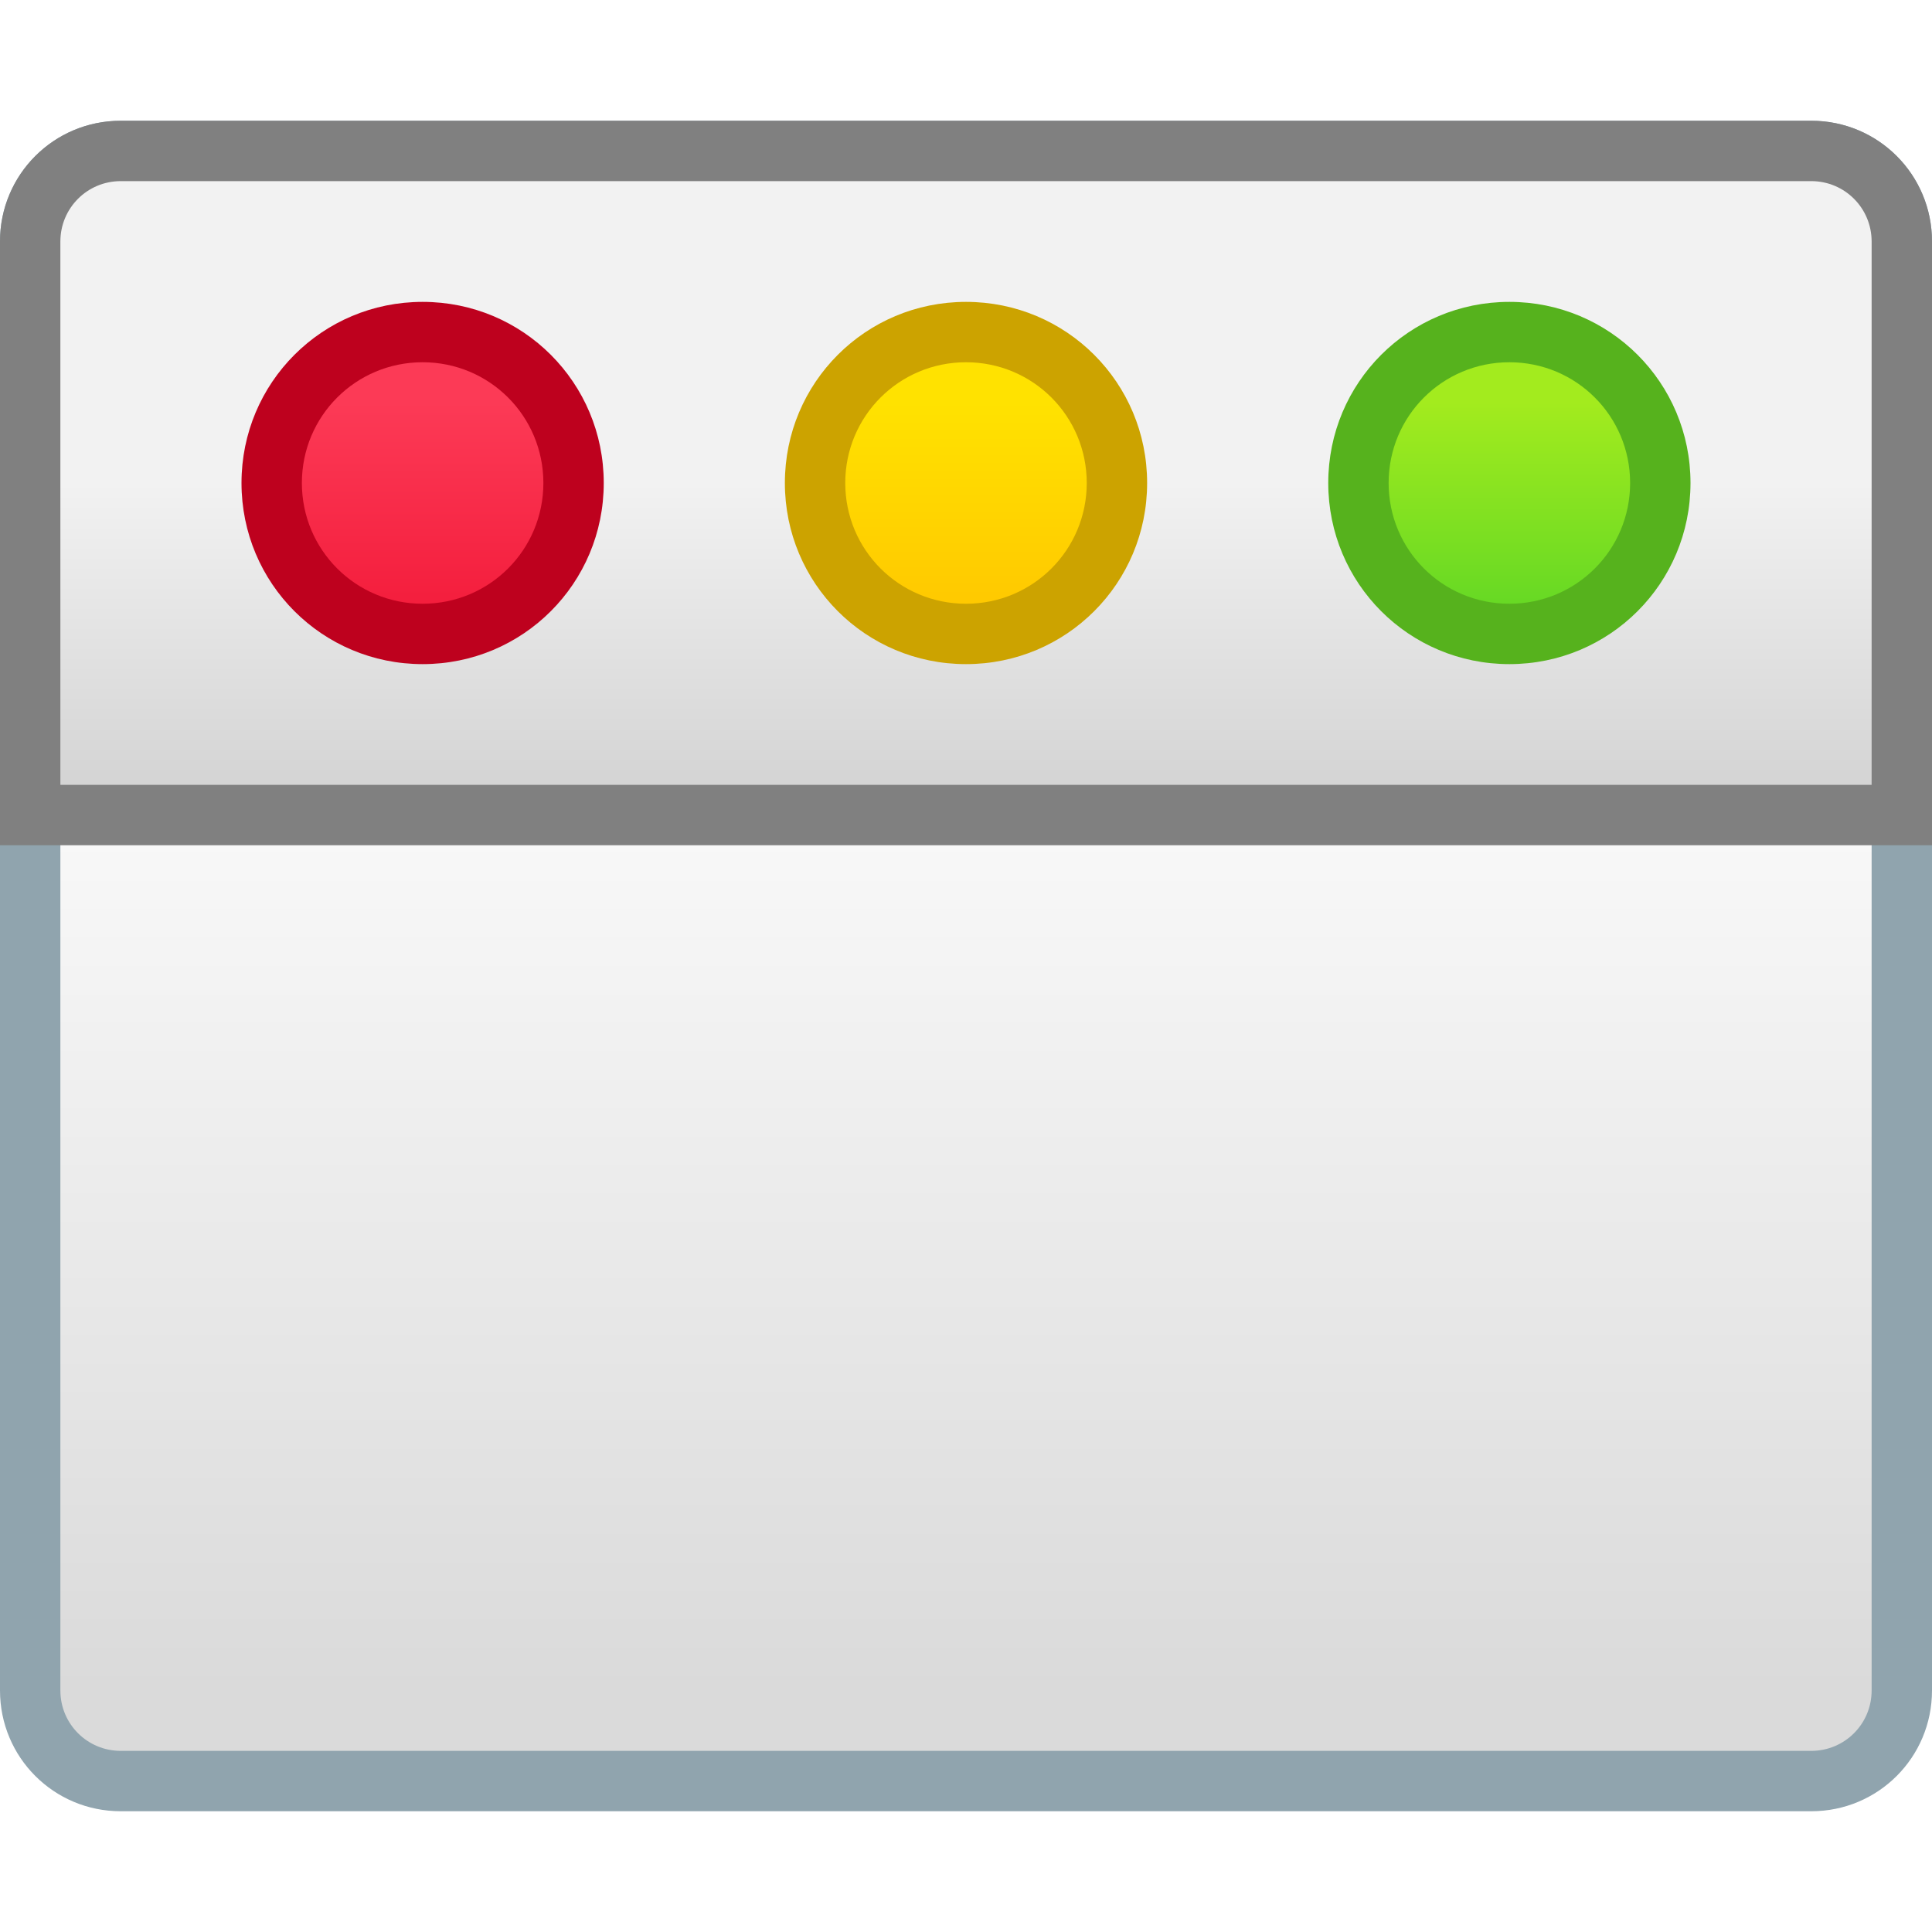
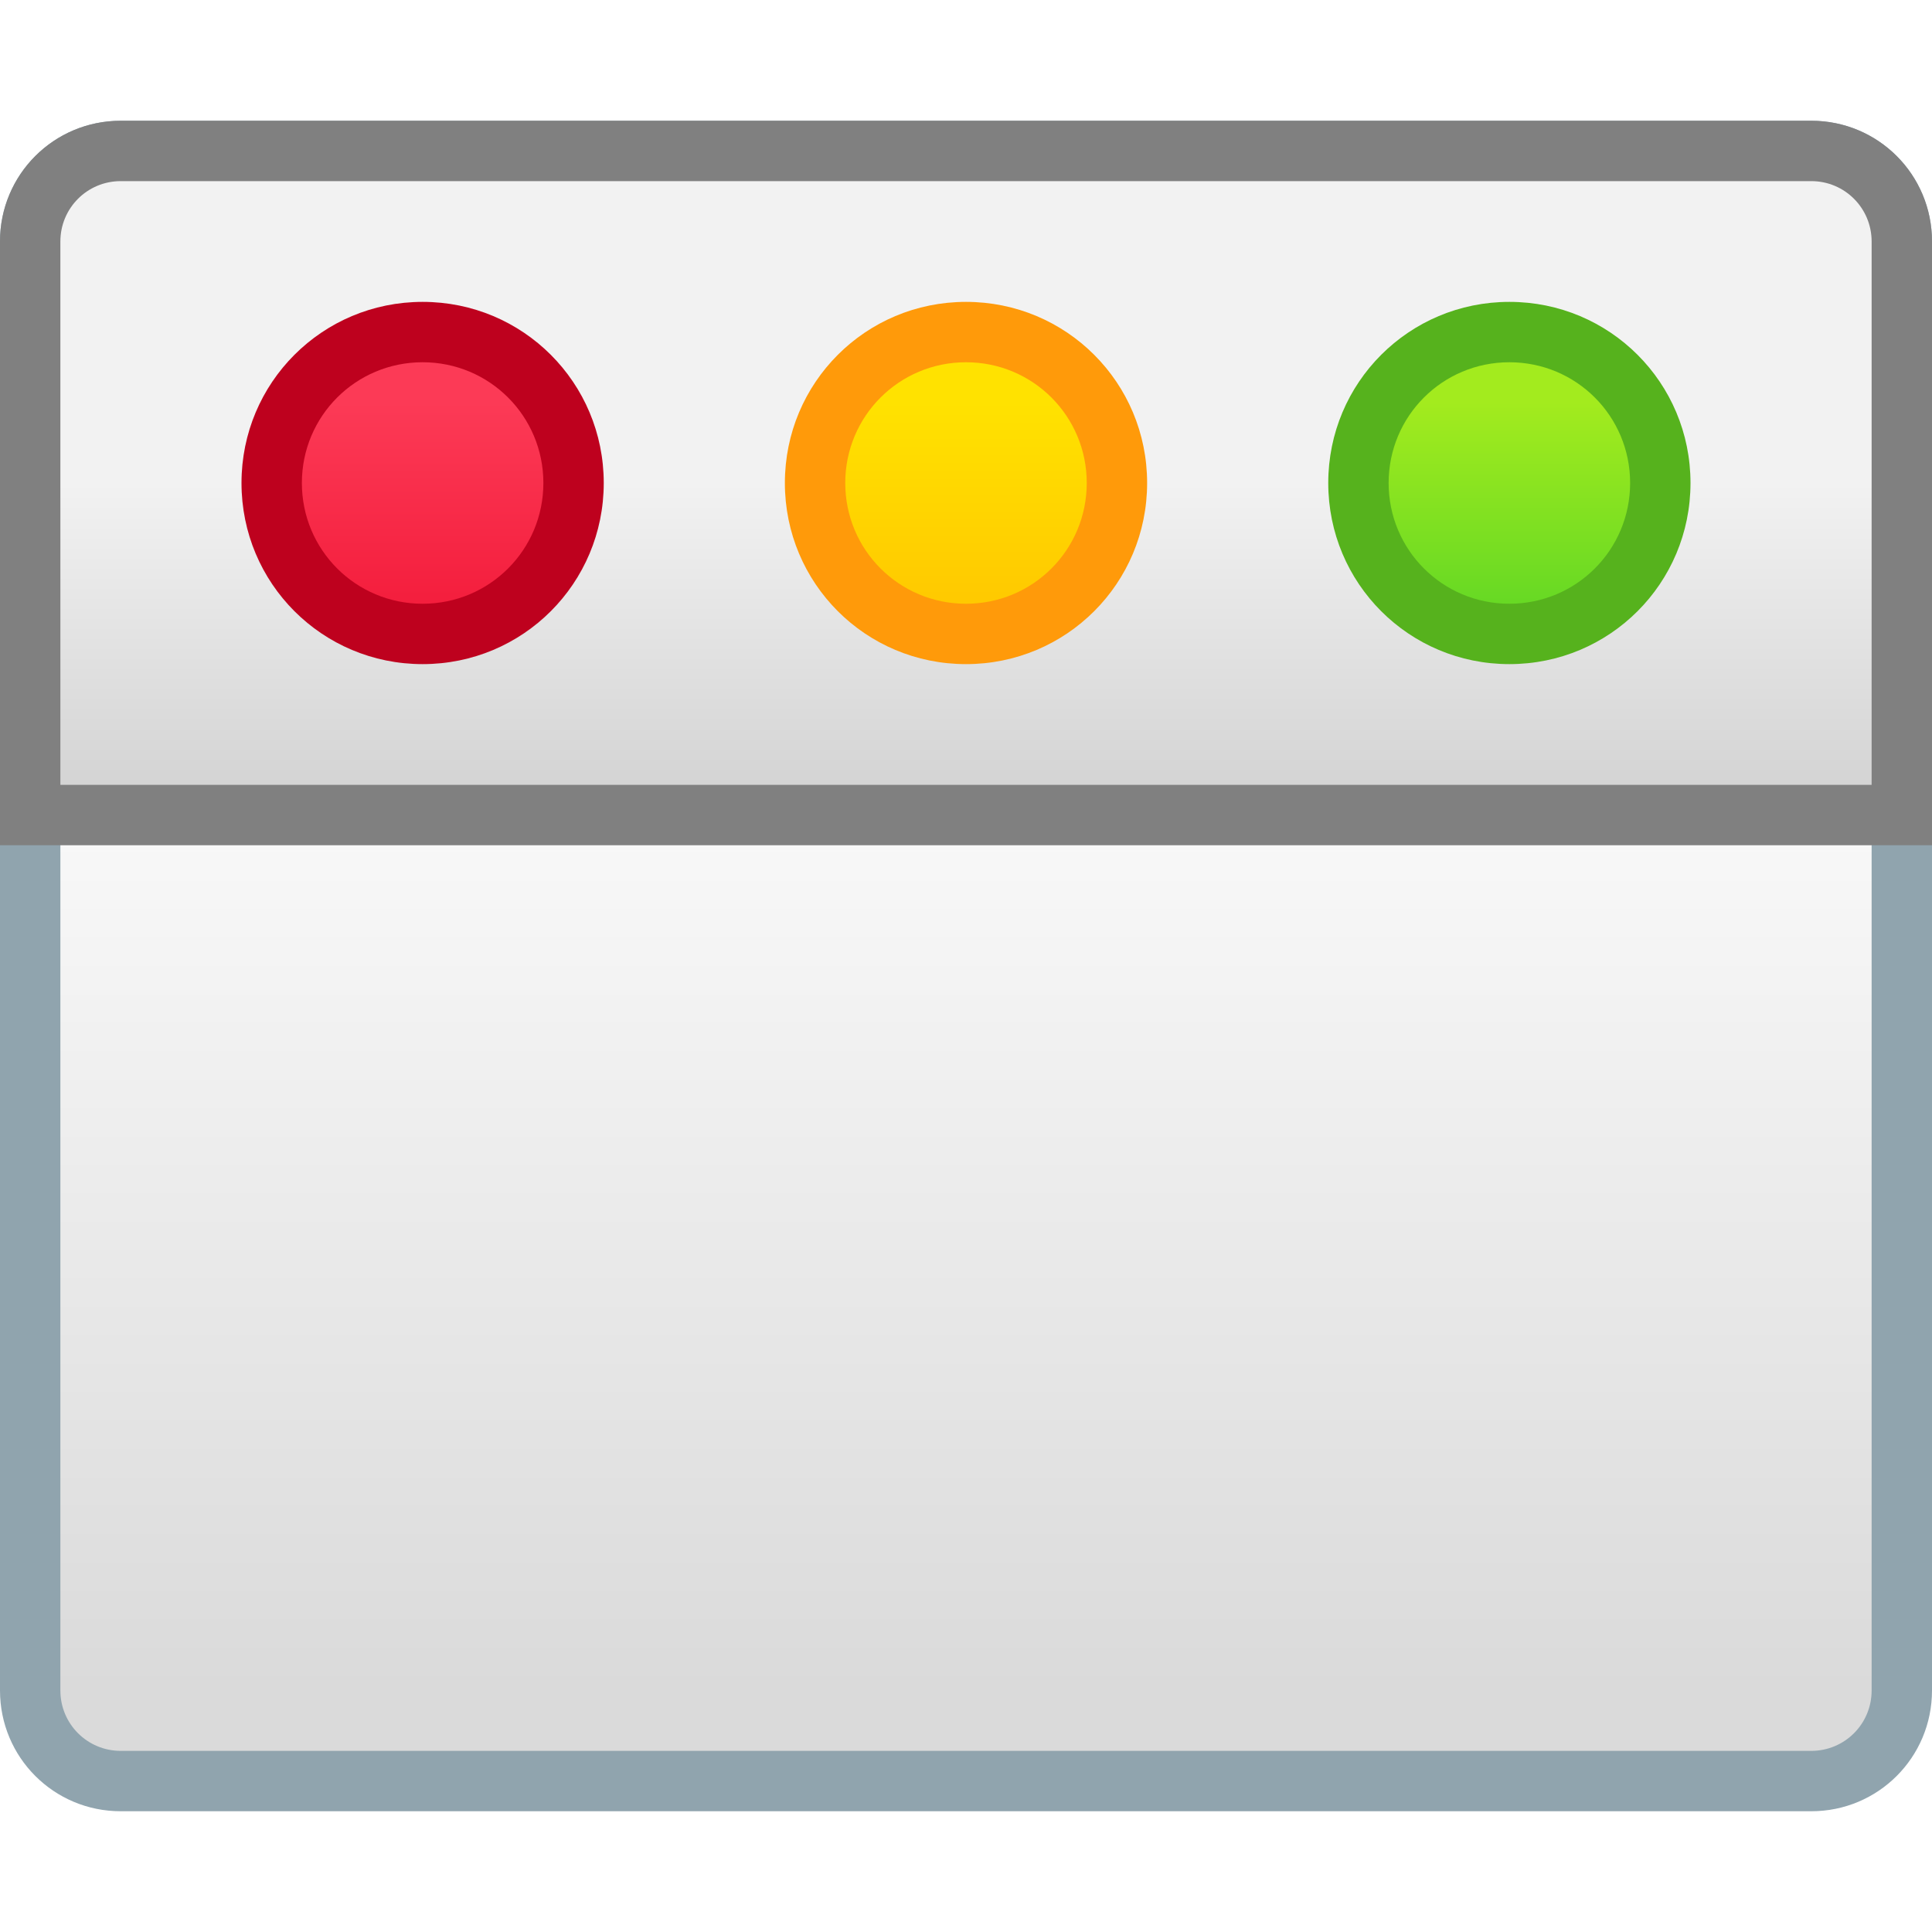
<svg xmlns="http://www.w3.org/2000/svg" xmlns:xlink="http://www.w3.org/1999/xlink" width="32" height="32" viewBox="0 0 32 32" version="1.1" id="svg8">
  <defs id="defs2">
    <linearGradient gradientTransform="translate(0,2)" xlink:href="#linearGradient1116" id="linearGradient961" x1="-10" y1="315.65" x2="-10" y2="299.65" gradientUnits="userSpaceOnUse" />
    <linearGradient id="linearGradient1116">
      <stop style="stop-color:#dadada;stop-opacity:1" offset="0" id="stop1111" />
      <stop style="stop-color:#fcfcfc;stop-opacity:1" offset="1" id="stop1113" />
    </linearGradient>
    <linearGradient xlink:href="#linearGradient4582-3" id="linearGradient1037" x1="-2" y1="304.65" x2="-2" y2="297.65" gradientUnits="userSpaceOnUse" gradientTransform="translate(-8)" />
    <linearGradient id="linearGradient4582-3">
      <stop id="stop4578-5" offset="0" style="stop-color:#c8c8c8;stop-opacity:1" />
      <stop id="stop4580-6" offset="1" style="stop-color:#f2f2f2;stop-opacity:1" />
    </linearGradient>
    <linearGradient gradientTransform="matrix(0.6666667,0,0,0.6666667,5.666667,95.21667)" gradientUnits="userSpaceOnUse" y2="301.65" x2="-10" y1="306.65" x1="-10" id="linearGradient1115" xlink:href="#linearGradient4619" />
    <linearGradient id="linearGradient4619">
      <stop style="stop-color:#67d924;stop-opacity:1" offset="0" id="stop4615" />
      <stop style="stop-color:#a3eb1e;stop-opacity:1" offset="1" id="stop4617" />
    </linearGradient>
    <linearGradient gradientTransform="matrix(0.6666667,0,0,0.6666667,-9.333333,95.21667)" gradientUnits="userSpaceOnUse" y2="301.65" x2="-1" y1="306.65" x1="-1" id="linearGradient1123" xlink:href="#linearGradient4627" />
    <linearGradient id="linearGradient4627">
      <stop style="stop-color:#ffc900;stop-opacity:1" offset="0" id="stop4623" />
      <stop style="stop-color:#ffe200;stop-opacity:1" offset="1" id="stop4625" />
    </linearGradient>
    <linearGradient gradientTransform="matrix(0.6666667,0,0,0.6666667,-6.333331,95.21667)" gradientUnits="userSpaceOnUse" y2="301.65" x2="-20" y1="306.65" x1="-20" id="linearGradient1107" xlink:href="#linearGradient4774" />
    <linearGradient id="linearGradient4774">
      <stop style="stop-color:#f41e3d;stop-opacity:1" offset="0" id="stop4770" />
      <stop style="stop-color:#fc3a56;stop-opacity:1" offset="1" id="stop4772" />
    </linearGradient>
  </defs>
  <g id="layer1" transform="translate(0,-282.65)">
    <g id="g1796" transform="translate(26,-7)">
      <path style="opacity:1;fill:#90a4ae;fill-opacity:1;stroke:none;stroke-width:0.808;stroke-linecap:round;stroke-linejoin:round;stroke-miterlimit:4;stroke-dasharray:none;stroke-opacity:1;paint-order:stroke markers fill" d="M -24,291.65 H 4 c 1.108,0 2,0.892 2,2 V 317.65 c 0,1.108 -0.892,2 -2,2 H -24 C -25.108,319.65 -26,318.758 -26,317.65 v -24 c 0,-1.108 0.892,-2 2,-2 z" id="rect941" />
      <path style="opacity:1;fill:url(#linearGradient961);fill-opacity:1;stroke:none;stroke-width:0.808;stroke-linecap:round;stroke-linejoin:round;stroke-miterlimit:4;stroke-dasharray:none;stroke-opacity:1;paint-order:stroke markers fill" d="M -24,292.65 H 4 c 0.554,0 1,0.446 1,1 v 24 c 0,0.554 -0.446,1 -1,1 h -28 c -0.554,0 -1,-0.446 -1,-1 v -24 c 0,-0.554 0.446,-1 1,-1 z" id="rect943" />
      <path id="rect866" d="m -24,291.65 c -1.108,0 -2,0.892 -2,2 v 7 1 2 h 2 28 2 v -2 -1 -7 c 0,-1.108 -0.892,-2 -2,-2 z" style="opacity:1;fill:#808080;fill-opacity:1;stroke:none;stroke-width:0.808;stroke-linecap:round;stroke-linejoin:round;stroke-miterlimit:4;stroke-dasharray:none;stroke-opacity:1;paint-order:stroke markers fill" />
      <path id="rect868" d="m -24,292.65 c -0.554,0 -1,0.446 -1,1 v 7 1 1 h 1 28 1 v -1 -1 -7 c 0,-0.554 -0.446,-1 -1,-1 z" style="opacity:1;fill:url(#linearGradient1037);fill-opacity:1;stroke:none;stroke-width:0.808;stroke-linecap:round;stroke-linejoin:round;stroke-miterlimit:4;stroke-dasharray:none;stroke-opacity:1;paint-order:stroke markers fill" />
-       <path style="opacity:1;fill:#cca300;fill-opacity:1;stroke:none;stroke-width:0.539;stroke-linecap:round;stroke-linejoin:round;stroke-miterlimit:4;stroke-dasharray:none;stroke-opacity:1;paint-order:stroke markers fill" d="m -10,294.65 h 2e-6 c 1.662,0 3,1.338 3,3 0,1.662 -1.338,3 -3,3 h -2e-6 c -1.662,0 -3,-1.338 -3,-3 0,-1.662 1.338,-3 3,-3 z" id="rect836-7" />
+       <path style="opacity:1;fill:#ff9a0a;fill-opacity:1;stroke:none;stroke-width:0.539;stroke-linecap:round;stroke-linejoin:round;stroke-miterlimit:4;stroke-dasharray:none;stroke-opacity:1;paint-order:stroke markers fill" d="m -10,294.65 h 2e-6 c 1.662,0 3,1.338 3,3 0,1.662 -1.338,3 -3,3 h -2e-6 c -1.662,0 -3,-1.338 -3,-3 0,-1.662 1.338,-3 3,-3 z" id="rect836-7" />
      <path style="opacity:1;fill:url(#linearGradient1123);fill-opacity:1;stroke:none;stroke-width:0.539;stroke-linecap:round;stroke-linejoin:round;stroke-miterlimit:4;stroke-dasharray:none;stroke-opacity:1;paint-order:stroke markers fill" d="m -10,295.65 c 1.108,0 2,0.892 2,2 0,1.108 -0.892,2 -2,2 -1.108,0 -2,-0.892 -2,-2 0,-1.108 0.892,-2 2,-2 z" id="rect880-5" />
      <path style="opacity:1;fill:#56b21d;fill-opacity:1;stroke:none;stroke-width:0.539;stroke-linecap:round;stroke-linejoin:round;stroke-miterlimit:4;stroke-dasharray:none;stroke-opacity:1;paint-order:stroke markers fill" d="m -1,294.65 h 3e-6 c 1.662,0 3,1.338 3,3 0,1.662 -1.338,3 -3,3 h -3e-6 c -1.662,0 -3,-1.338 -3,-3 0,-1.662 1.338,-3 3,-3 z" id="rect836" />
      <path style="opacity:1;fill:#be011e;fill-opacity:1;stroke:none;stroke-width:0.539;stroke-linecap:round;stroke-linejoin:round;stroke-miterlimit:4;stroke-dasharray:none;stroke-opacity:1;paint-order:stroke markers fill" d="m -19,294.65 h 3e-6 c 1.662,0 3,1.338 3,3 0,1.662 -1.338,3 -3,3 H -19 c -1.662,0 -3,-1.338 -3,-3 0,-1.662 1.338,-3 3,-3 z" id="rect836-5" />
      <path style="opacity:1;fill:url(#linearGradient1107);fill-opacity:1;stroke:none;stroke-width:0.539;stroke-linecap:round;stroke-linejoin:round;stroke-miterlimit:4;stroke-dasharray:none;stroke-opacity:1;paint-order:stroke markers fill" d="m -19,295.65 c 1.108,0 2,0.892 2,2 0,1.108 -0.892,2 -2,2 -1.108,0 -2,-0.892 -2,-2 0,-1.108 0.892,-2 2,-2 z" id="rect880" />
      <path style="opacity:1;fill:url(#linearGradient1115);fill-opacity:1;stroke:none;stroke-width:0.539;stroke-linecap:round;stroke-linejoin:round;stroke-miterlimit:4;stroke-dasharray:none;stroke-opacity:1;paint-order:stroke markers fill" d="m -1,295.65 c 1.108,0 2,0.892 2,2 0,1.108 -0.892,2 -2,2 -1.108,0 -2,-0.892 -2,-2 0,-1.108 0.892,-2 2,-2 z" id="rect880-3" />
    </g>
  </g>
</svg>
